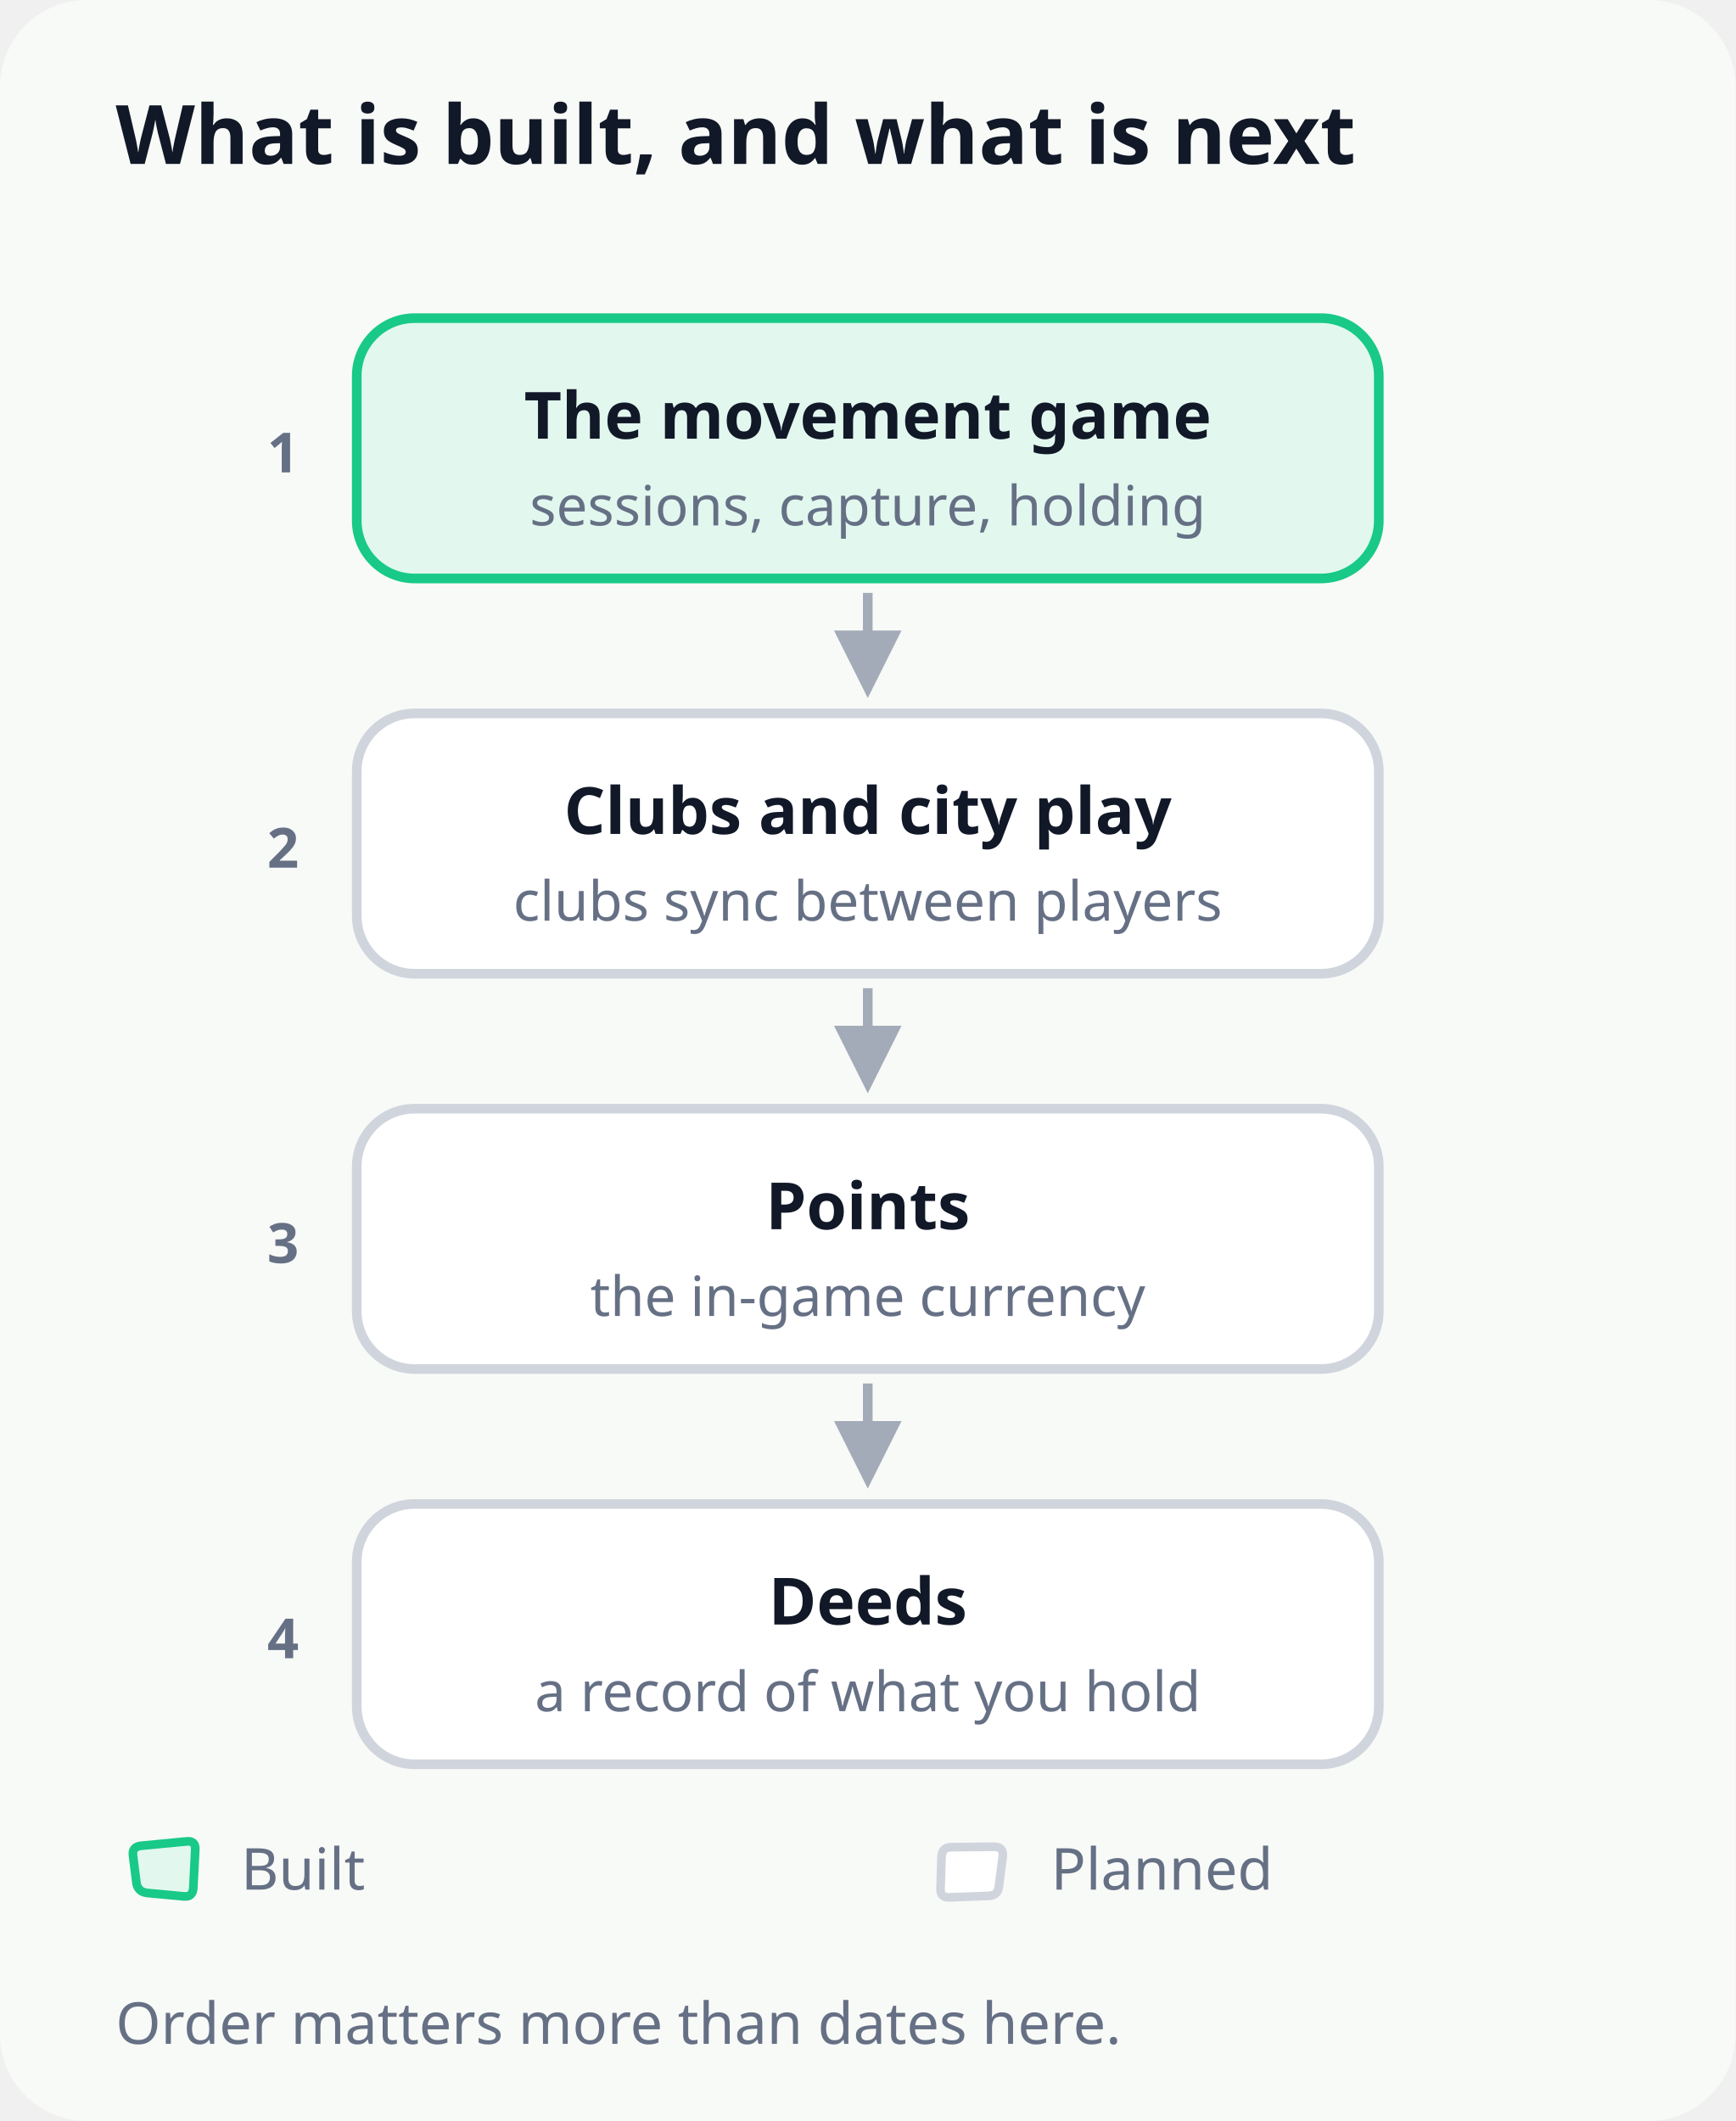
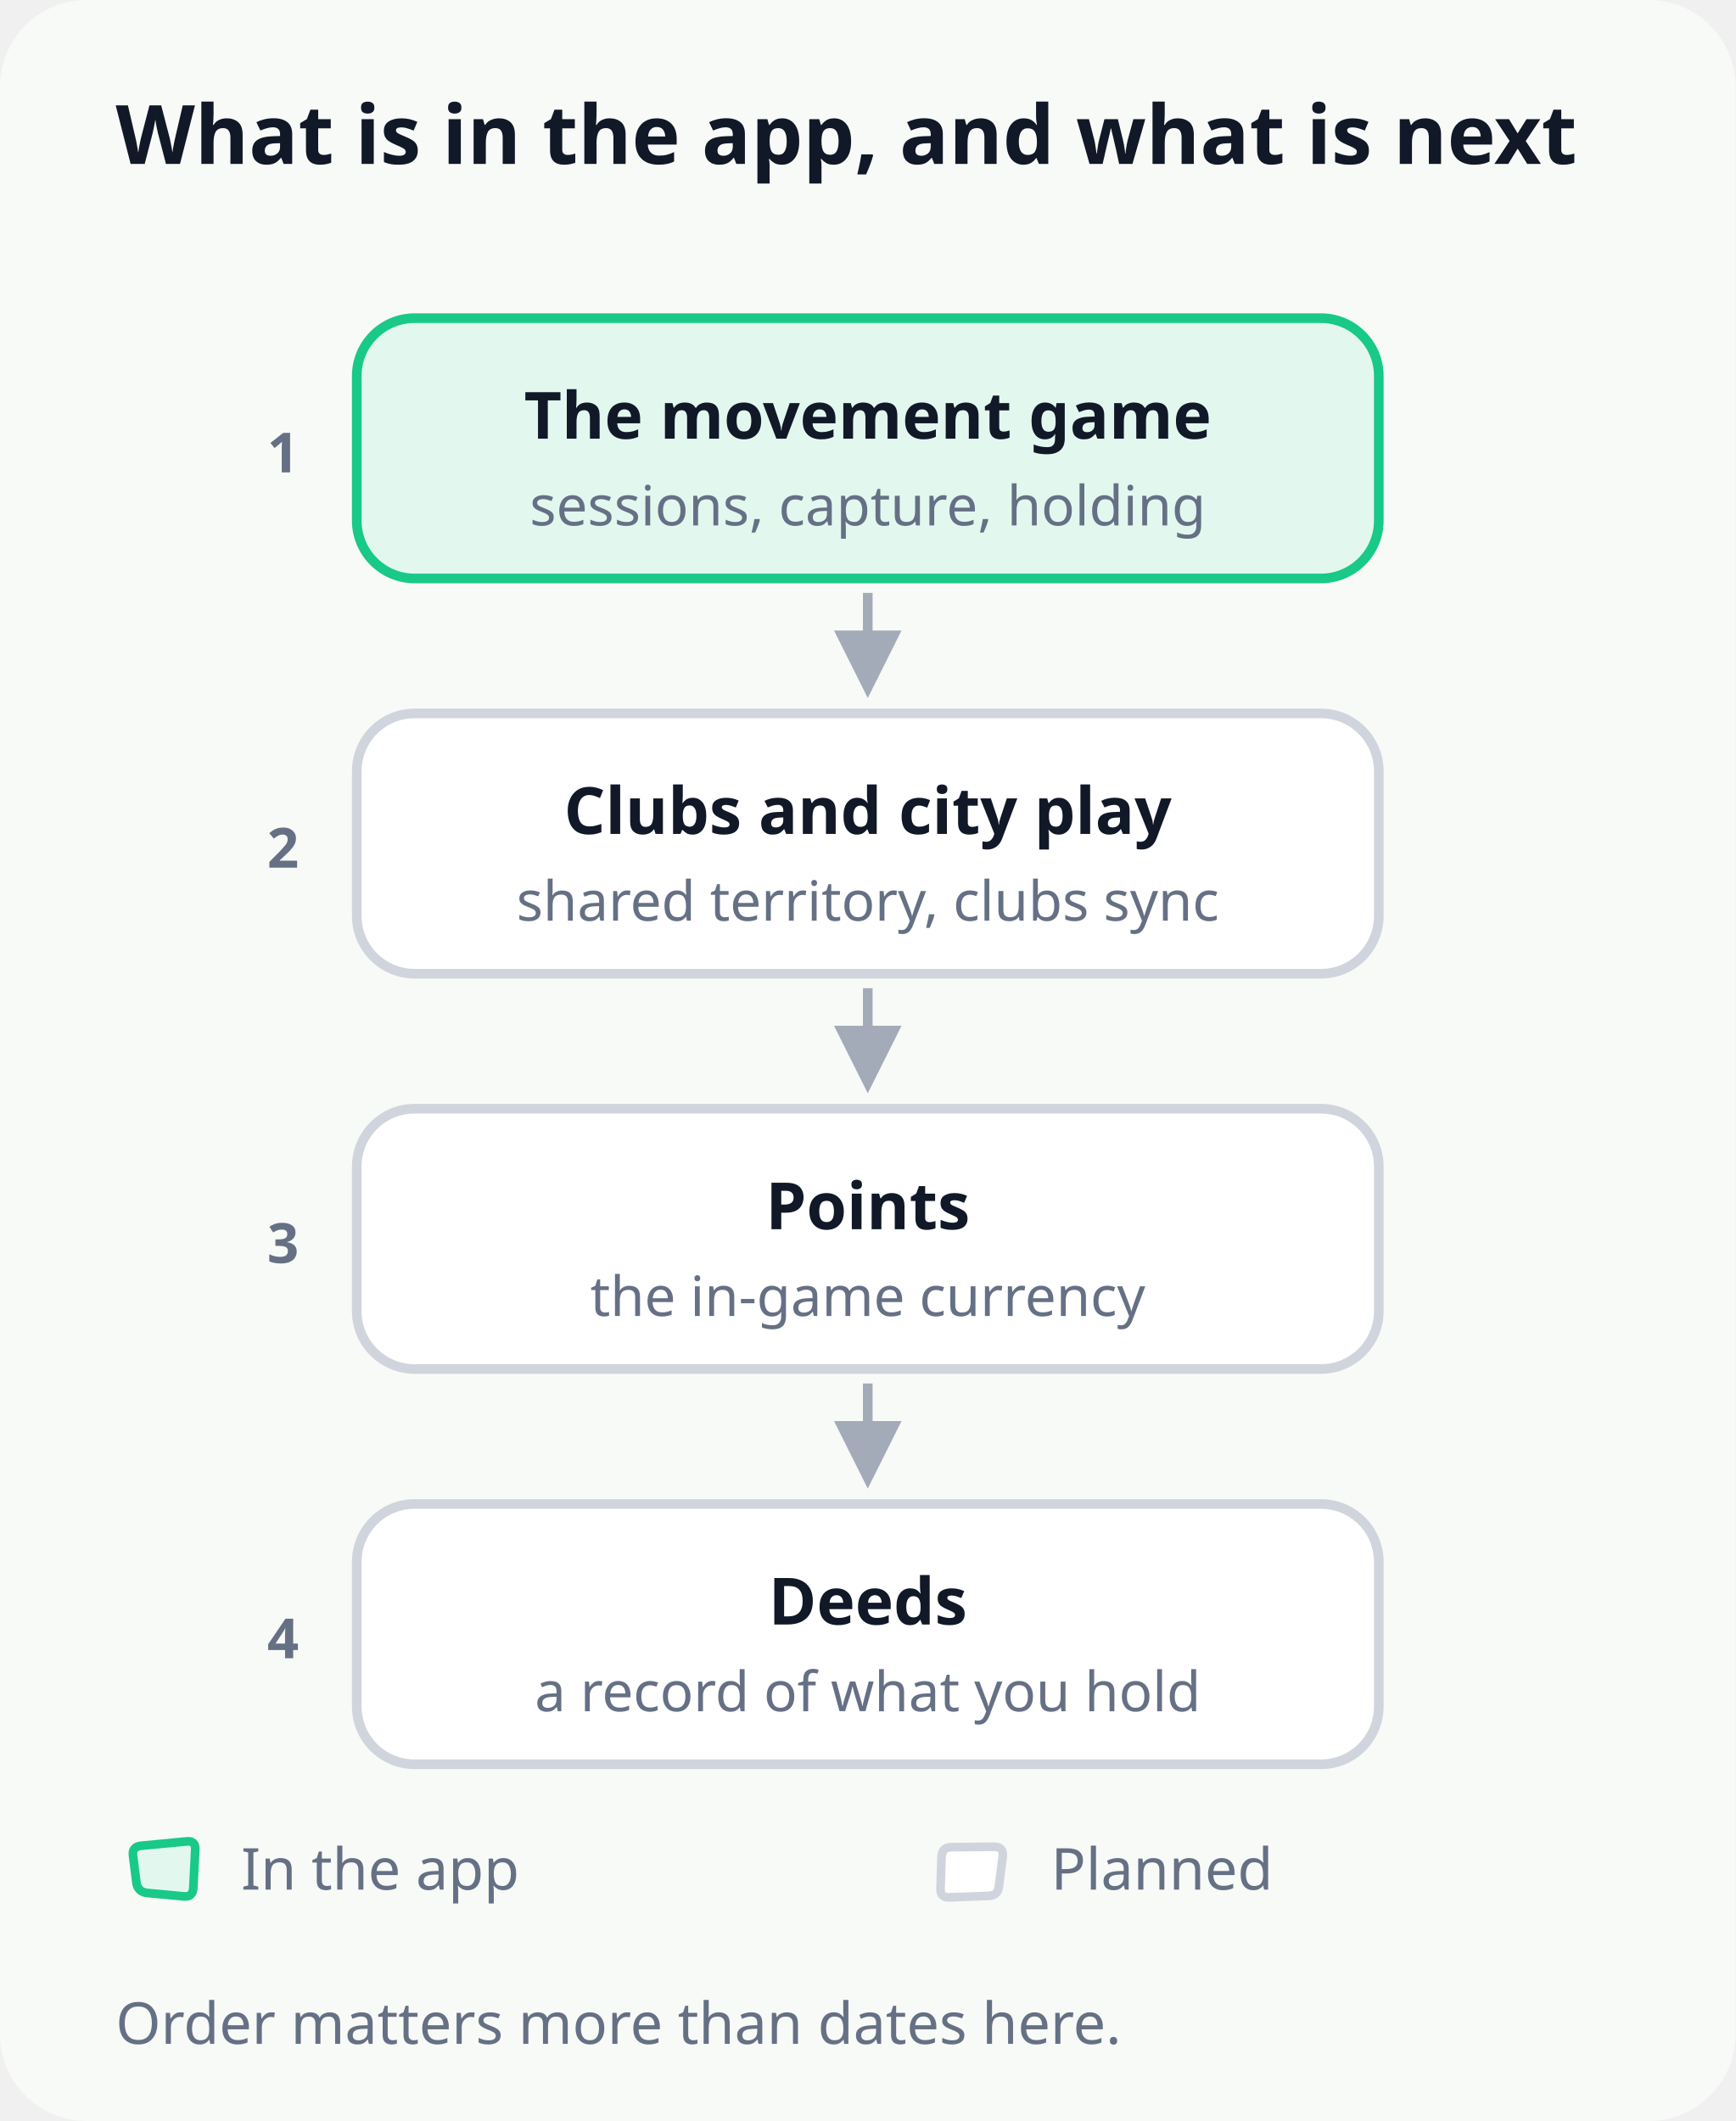
<svg xmlns="http://www.w3.org/2000/svg" viewBox="0 0 360 440" role="img" aria-labelledby="roadmap-t roadmap-d">
  <rect width="360" height="440" rx="18" fill="#F8FAF7" />
  <defs>
    <marker id="a" viewBox="0 0 10 10" refX="8" refY="5" markerWidth="7" markerHeight="7" orient="auto-start-reverse">
      <path d="M0,0 L10,5 L0,10 z" fill="#A3AAB8" />
    </marker>
  </defs>
-   <text x="24" y="34" font-family="Sora, 'Plus Jakarta Sans', system-ui, sans-serif" font-size="17" font-weight="800" fill="#111827">What is built, and what is next</text>
+   <text x="24" y="34" font-family="Sora, 'Plus Jakarta Sans', system-ui, sans-serif" font-size="17" font-weight="800" fill="#111827">What is in the app, and what is next</text>
  <rect x="74" y="66" width="212" height="54" rx="12" fill="#E2F8EF" stroke="#18C987" stroke-width="2" />
  <text x="180.0" y="91.0" text-anchor="middle" font-family="Sora, 'Plus Jakarta Sans', system-ui, sans-serif" font-size="13.5" font-weight="700" fill="#111827">The movement game</text>
  <text x="180.0" y="109.0" text-anchor="middle" font-family="Sora, 'Plus Jakarta Sans', system-ui, sans-serif" font-size="11.5" fill="#667085">sessions, capture, holding</text>
  <text x="62" y="98" text-anchor="end" font-family="Sora, 'Plus Jakarta Sans', system-ui, sans-serif" font-size="11.5" font-weight="700" fill="#667085">1</text>
  <path d="M 180.0 123 L 180.0 142" fill="none" stroke="#A3AAB8" stroke-width="2" marker-end="url(#a)" />
  <rect x="74" y="148" width="212" height="54" rx="12" fill="#FFFFFF" stroke="#D0D5DD" stroke-width="2" />
  <text x="180.0" y="173.0" text-anchor="middle" font-family="Sora, 'Plus Jakarta Sans', system-ui, sans-serif" font-size="13.5" font-weight="700" fill="#111827">Clubs and city play</text>
-   <text x="180.0" y="191.0" text-anchor="middle" font-family="Sora, 'Plus Jakarta Sans', system-ui, sans-serif" font-size="11.5" fill="#667085">clubs sync between players</text>
+   <text x="180.0" y="191.0" text-anchor="middle" font-family="Sora, 'Plus Jakarta Sans', system-ui, sans-serif" font-size="11.5" fill="#667085">shared territory, clubs sync</text>
  <text x="62" y="180" text-anchor="end" font-family="Sora, 'Plus Jakarta Sans', system-ui, sans-serif" font-size="11.5" font-weight="700" fill="#667085">2</text>
  <path d="M 180.0 205 L 180.0 224" fill="none" stroke="#A3AAB8" stroke-width="2" marker-end="url(#a)" />
  <rect x="74" y="230" width="212" height="54" rx="12" fill="#FFFFFF" stroke="#D0D5DD" stroke-width="2" />
  <text x="180.0" y="255.0" text-anchor="middle" font-family="Sora, 'Plus Jakarta Sans', system-ui, sans-serif" font-size="13.5" font-weight="700" fill="#111827">Points</text>
  <text x="180.0" y="273.0" text-anchor="middle" font-family="Sora, 'Plus Jakarta Sans', system-ui, sans-serif" font-size="11.5" fill="#667085">the in-game currency</text>
  <text x="62" y="262" text-anchor="end" font-family="Sora, 'Plus Jakarta Sans', system-ui, sans-serif" font-size="11.5" font-weight="700" fill="#667085">3</text>
  <path d="M 180.0 287 L 180.0 306" fill="none" stroke="#A3AAB8" stroke-width="2" marker-end="url(#a)" />
  <rect x="74" y="312" width="212" height="54" rx="12" fill="#FFFFFF" stroke="#D0D5DD" stroke-width="2" />
  <text x="180.0" y="337.0" text-anchor="middle" font-family="Sora, 'Plus Jakarta Sans', system-ui, sans-serif" font-size="13.5" font-weight="700" fill="#111827">Deeds</text>
  <text x="180.0" y="355.0" text-anchor="middle" font-family="Sora, 'Plus Jakarta Sans', system-ui, sans-serif" font-size="11.5" fill="#667085">a record of what you hold</text>
  <text x="62" y="344" text-anchor="end" font-family="Sora, 'Plus Jakarta Sans', system-ui, sans-serif" font-size="11.5" font-weight="700" fill="#667085">4</text>
  <path d="M29.3 382.9 L38.7 382 Q40.6 381.8 40.5 383.7 L40.1 391.6 Q40 393.6 38.1 393.4 L30.6 392.7 Q28.6 392.5 28.3 390.6 L27.6 385 Q27.3 383.1 29.3 382.9Z" fill="#E2F8EF" stroke="#18C987" stroke-width="1.8" />
-   <text x="50" y="392" font-family="Sora, 'Plus Jakarta Sans', system-ui, sans-serif" font-size="12" fill="#667085">Built</text>
+   <text x="50" y="392" font-family="Sora, 'Plus Jakarta Sans', system-ui, sans-serif" font-size="12" fill="#667085">In the app</text>
  <path d="M197.3 383.2 L206.2 383.1 Q208.2 383.1 208 385.1 L207.2 391.3 Q207 393.3 205 393.3 L197 393.6 Q195 393.7 195.1 391.8 L195.3 385.2 Q195.4 383.2 197.3 383.2Z" fill="#FFFFFF" stroke="#D0D5DD" stroke-width="1.8" />
  <text x="218" y="392" font-family="Sora, 'Plus Jakarta Sans', system-ui, sans-serif" font-size="12" fill="#667085">Planned</text>
  <text x="24" y="424" font-family="Sora, 'Plus Jakarta Sans', system-ui, sans-serif" font-size="12" fill="#667085">Order matters more than dates here.</text>
</svg>
